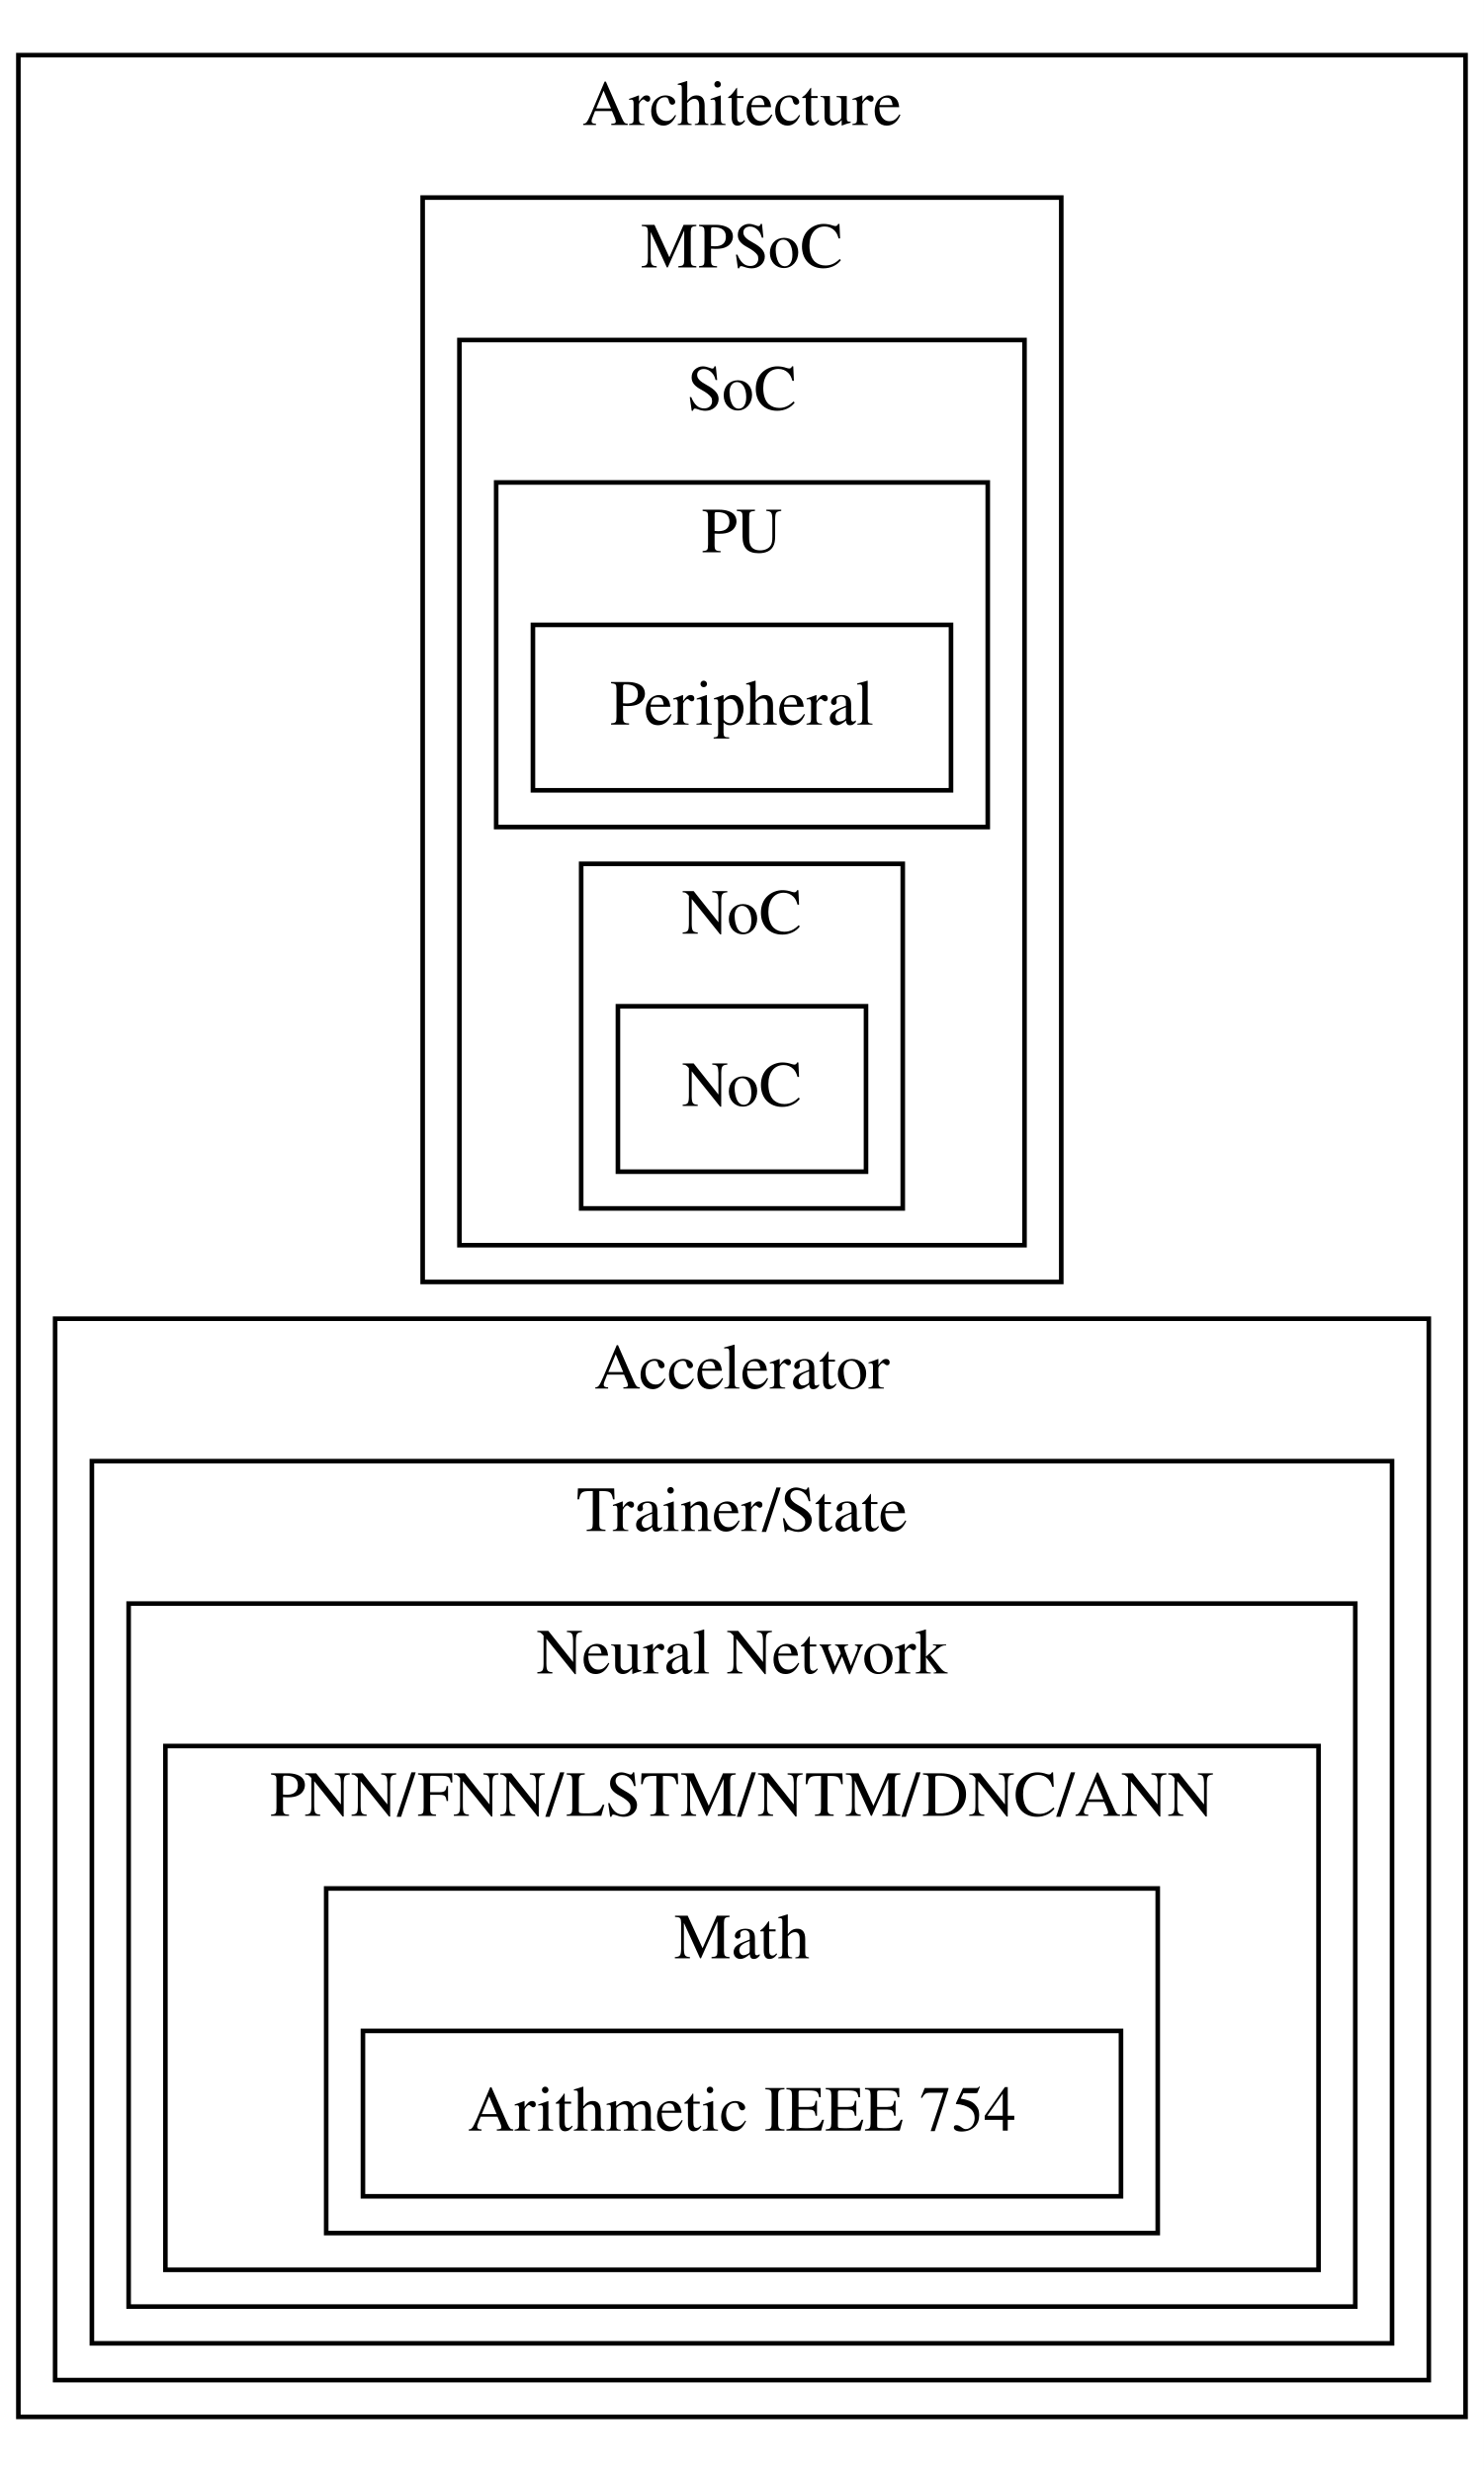
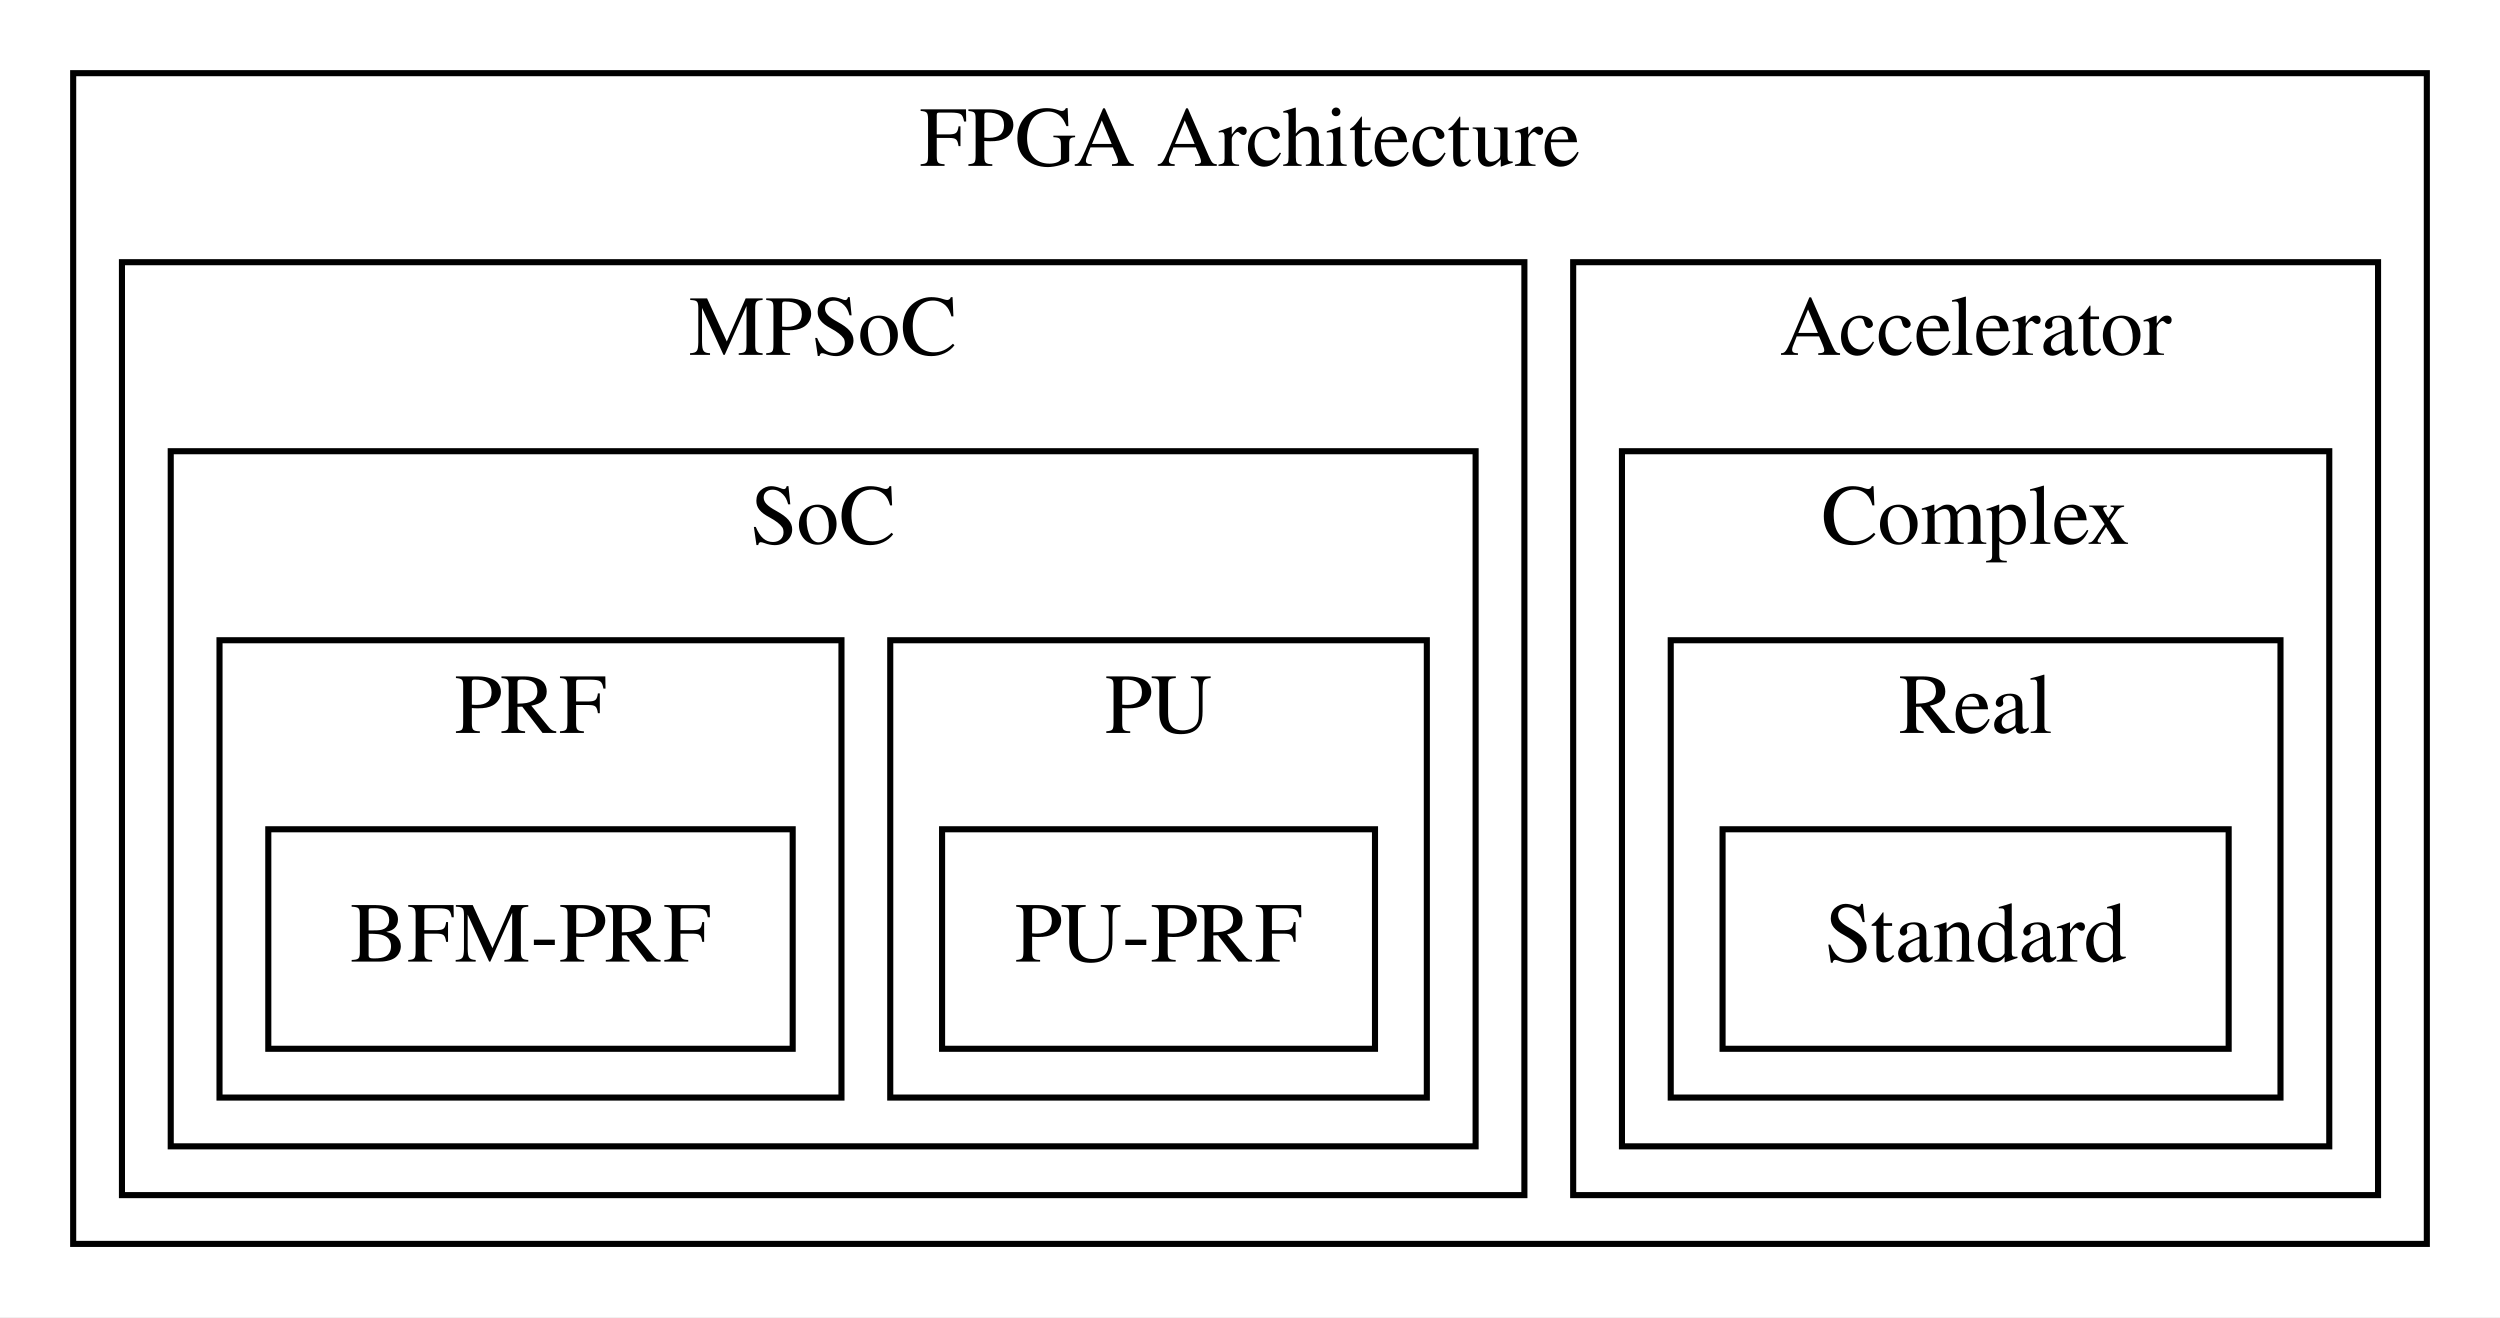
- <svg xmlns="http://www.w3.org/2000/svg" width="323pt" height="538pt" viewBox="0.00 0.00 323.00 538.00">
-   <g id="graph0" class="graph" transform="scale(1 1) rotate(0) translate(4 534)">
-     <polygon fill="white" stroke="transparent" points="-4,4 -4,-534 319,-534 319,4 -4,4" />
+ <svg xmlns="http://www.w3.org/2000/svg" width="410pt" height="216pt" viewBox="0.00 0.00 410.00 216.00">
+   <g id="graph0" class="graph" transform="scale(1 1) rotate(0) translate(4 212)">
+     <polygon fill="white" stroke="transparent" points="-4,4 -4,-212 406,-212 406,4 -4,4" />
    <g id="clust1" class="cluster">
-       <polygon fill="none" stroke="black" points="0,-8 0,-522 315,-522 315,-8 0,-8" />
-       <text text-anchor="middle" x="157.5" y="-506.8" font-family="Times,serif" font-size="14.00">Architecture</text>
+       <polygon fill="none" stroke="black" points="8,-8 8,-200 394,-200 394,-8 8,-8" />
+       <text text-anchor="middle" x="201" y="-184.8" font-family="Times,serif" font-size="14.00">FPGA Architecture</text>
    </g>
    <g id="clust2" class="cluster">
-       <polygon fill="none" stroke="black" points="88,-255 88,-491 227,-491 227,-255 88,-255" />
-       <text text-anchor="middle" x="157.5" y="-475.8" font-family="Times,serif" font-size="14.00">MPSoC</text>
+       <polygon fill="none" stroke="black" points="254,-16 254,-169 386,-169 386,-16 254,-16" />
+       <text text-anchor="middle" x="320" y="-153.8" font-family="Times,serif" font-size="14.00">Accelerator</text>
    </g>
    <g id="clust3" class="cluster">
-       <polygon fill="none" stroke="black" points="96,-263 96,-460 219,-460 219,-263 96,-263" />
-       <text text-anchor="middle" x="157.5" y="-444.8" font-family="Times,serif" font-size="14.00">SoC</text>
+       <polygon fill="none" stroke="black" points="262,-24 262,-138 378,-138 378,-24 262,-24" />
+       <text text-anchor="middle" x="320" y="-122.8" font-family="Times,serif" font-size="14.00">Complex</text>
    </g>
    <g id="clust4" class="cluster">
-       <polygon fill="none" stroke="black" points="104,-354 104,-429 211,-429 211,-354 104,-354" />
-       <text text-anchor="middle" x="157.5" y="-413.8" font-family="Times,serif" font-size="14.00">PU</text>
+       <polygon fill="none" stroke="black" points="270,-32 270,-107 370,-107 370,-32 270,-32" />
+       <text text-anchor="middle" x="320" y="-91.8" font-family="Times,serif" font-size="14.00">Real</text>
    </g>
    <g id="clust5" class="cluster">
-       <polygon fill="none" stroke="black" points="122.5,-271 122.5,-346 192.5,-346 192.5,-271 122.5,-271" />
-       <text text-anchor="middle" x="157.5" y="-330.8" font-family="Times,serif" font-size="14.00">NoC</text>
+       <polygon fill="none" stroke="black" points="16,-16 16,-169 246,-169 246,-16 16,-16" />
+       <text text-anchor="middle" x="131" y="-153.8" font-family="Times,serif" font-size="14.00">MPSoC</text>
    </g>
    <g id="clust6" class="cluster">
-       <polygon fill="none" stroke="black" points="8,-16 8,-247 307,-247 307,-16 8,-16" />
-       <text text-anchor="middle" x="157.5" y="-231.8" font-family="Times,serif" font-size="14.00">Accelerator</text>
+       <polygon fill="none" stroke="black" points="24,-24 24,-138 238,-138 238,-24 24,-24" />
+       <text text-anchor="middle" x="131" y="-122.8" font-family="Times,serif" font-size="14.00">SoC</text>
    </g>
    <g id="clust7" class="cluster">
-       <polygon fill="none" stroke="black" points="16,-24 16,-216 299,-216 299,-24 16,-24" />
-       <text text-anchor="middle" x="157.5" y="-200.8" font-family="Times,serif" font-size="14.00">Trainer/State</text>
+       <polygon fill="none" stroke="black" points="142,-32 142,-107 230,-107 230,-32 142,-32" />
+       <text text-anchor="middle" x="186" y="-91.8" font-family="Times,serif" font-size="14.00">PU</text>
    </g>
    <g id="clust8" class="cluster">
-       <polygon fill="none" stroke="black" points="24,-32 24,-185 291,-185 291,-32 24,-32" />
-       <text text-anchor="middle" x="157.5" y="-169.8" font-family="Times,serif" font-size="14.00">Neural Network</text>
-     </g>
-     <g id="clust9" class="cluster">
-       <polygon fill="none" stroke="black" points="32,-40 32,-154 283,-154 283,-40 32,-40" />
-       <text text-anchor="middle" x="157.5" y="-138.8" font-family="Times,serif" font-size="14.00">PNN/FNN/LSTM/NTM/DNC/ANN</text>
-     </g>
-     <g id="clust10" class="cluster">
-       <polygon fill="none" stroke="black" points="67,-48 67,-123 248,-123 248,-48 67,-48" />
-       <text text-anchor="middle" x="157.5" y="-107.8" font-family="Times,serif" font-size="14.00">Math</text>
+       <polygon fill="none" stroke="black" points="32,-32 32,-107 134,-107 134,-32 32,-32" />
+       <text text-anchor="middle" x="83" y="-91.8" font-family="Times,serif" font-size="14.00">PRF</text>
    </g>
    <g id="node1" class="node">
-       <polygon fill="none" stroke="black" points="203,-398 112,-398 112,-362 203,-362 203,-398" />
-       <text text-anchor="middle" x="157.5" y="-376.3" font-family="Times,serif" font-size="14.00">Peripheral</text>
+       <polygon fill="none" stroke="black" points="361.5,-76 278.5,-76 278.5,-40 361.5,-40 361.5,-76" />
+       <text text-anchor="middle" x="320" y="-54.3" font-family="Times,serif" font-size="14.00">Standard</text>
    </g>
    <g id="node2" class="node">
-       <polygon fill="none" stroke="black" points="184.5,-315 130.5,-315 130.5,-279 184.5,-279 184.5,-315" />
-       <text text-anchor="middle" x="157.5" y="-293.3" font-family="Times,serif" font-size="14.00">NoC</text>
+       <polygon fill="none" stroke="black" points="221.5,-76 150.5,-76 150.5,-40 221.5,-40 221.5,-76" />
+       <text text-anchor="middle" x="186" y="-54.3" font-family="Times,serif" font-size="14.00">PU-PRF</text>
    </g>
    <g id="node3" class="node">
-       <polygon fill="none" stroke="black" points="240,-92 75,-92 75,-56 240,-56 240,-92" />
-       <text text-anchor="middle" x="157.5" y="-70.3" font-family="Times,serif" font-size="14.00">Arithmetic IEEE 754</text>
+       <polygon fill="none" stroke="black" points="126,-76 40,-76 40,-40 126,-40 126,-76" />
+       <text text-anchor="middle" x="83" y="-54.3" font-family="Times,serif" font-size="14.00">BFM-PRF</text>
    </g>
  </g>
</svg>
